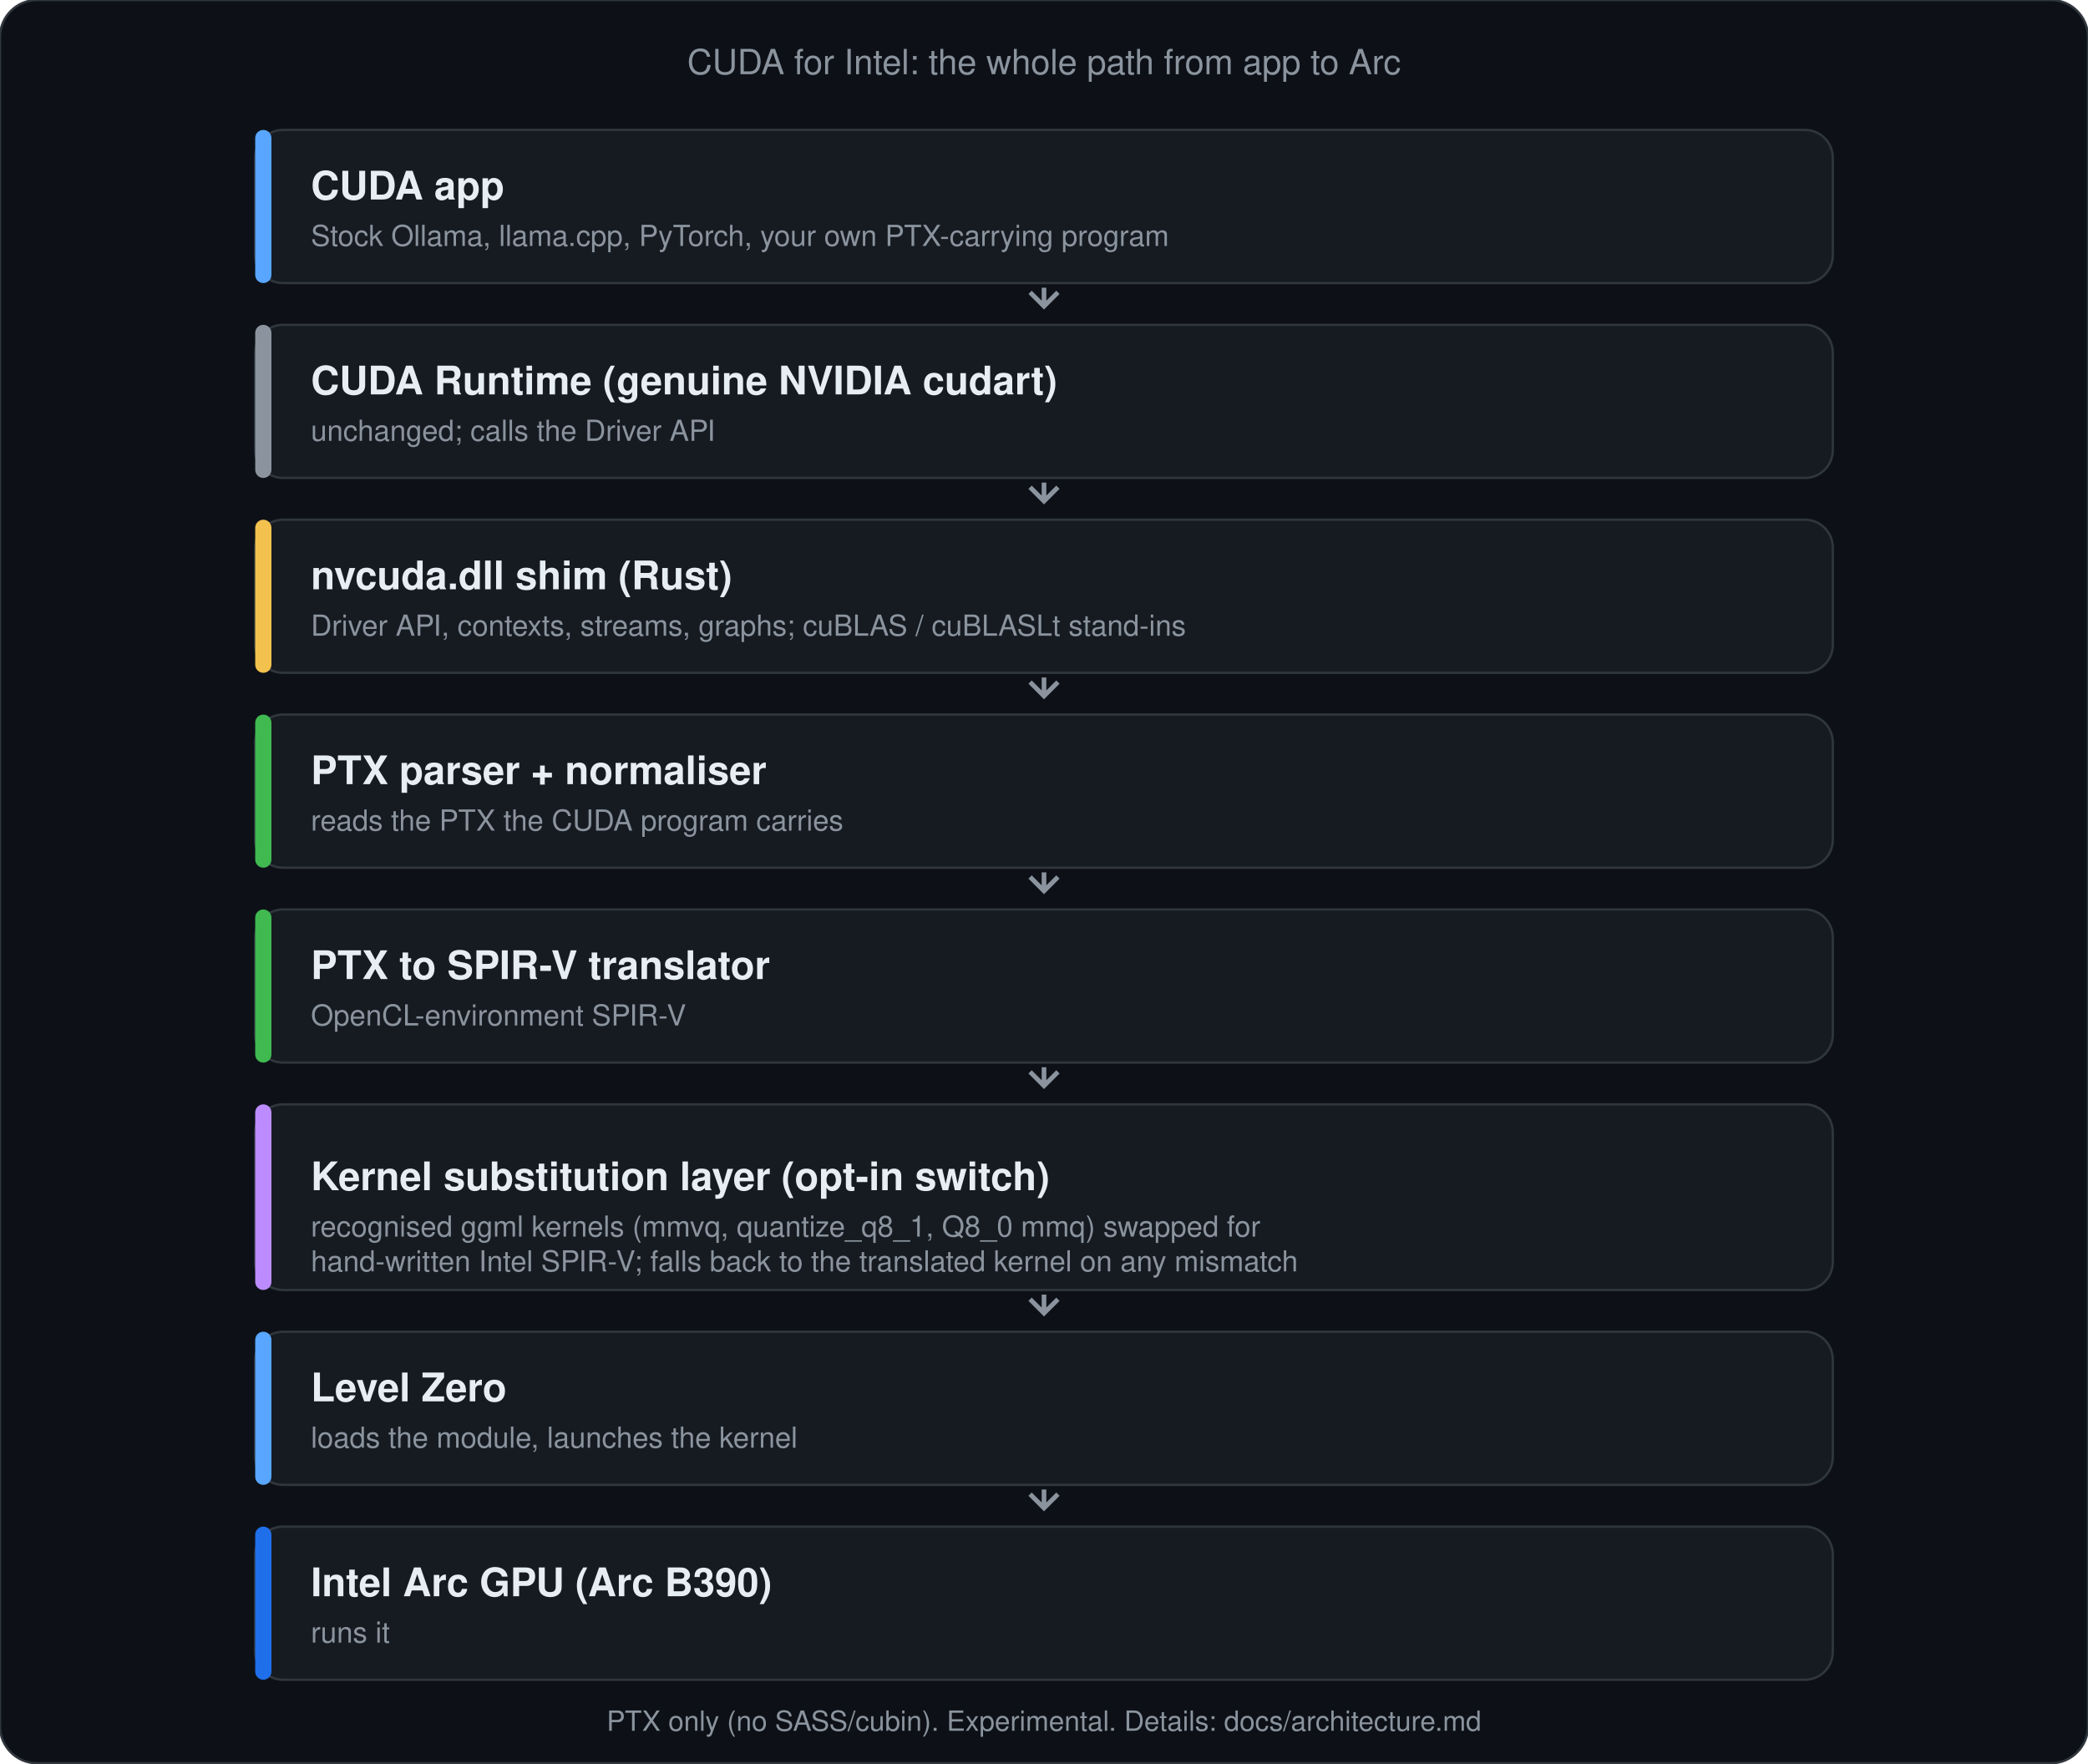
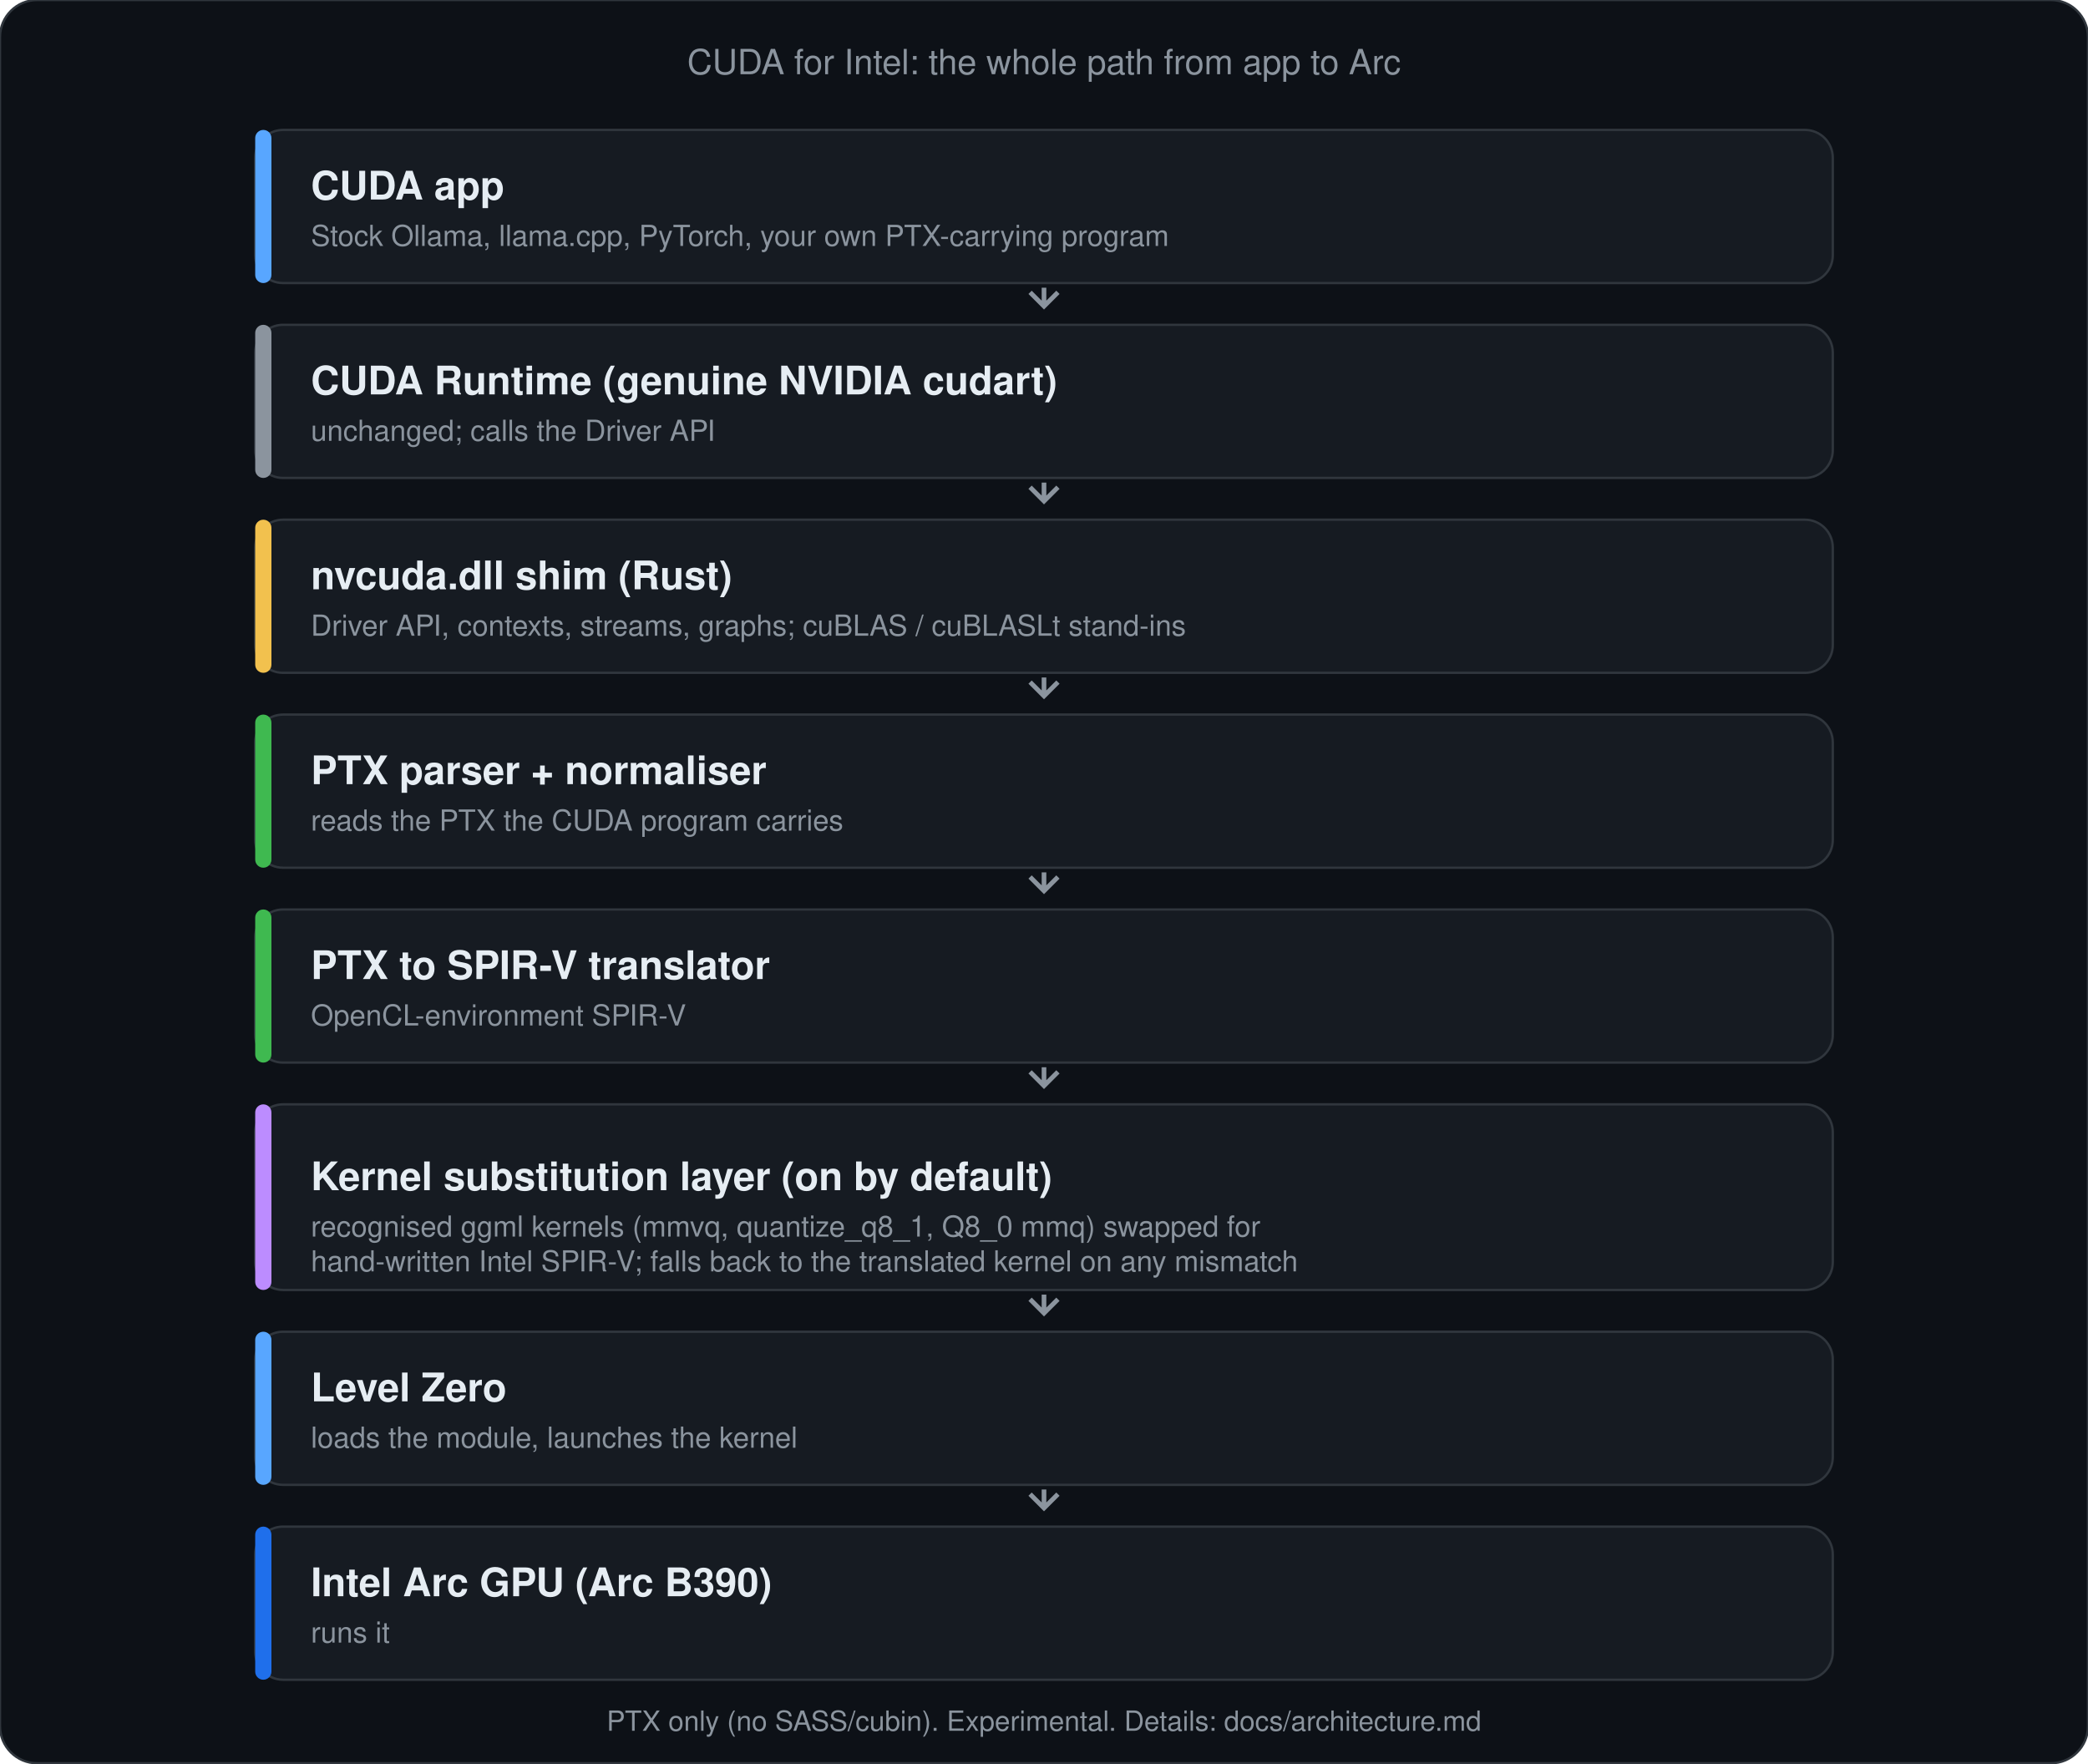
<svg xmlns="http://www.w3.org/2000/svg" viewBox="0 0 900 760" width="900" height="760" role="img" aria-labelledby="t d">
  <style>text{font-family:-apple-system,BlinkMacSystemFont,'Segoe UI',Helvetica,Arial,sans-serif;fill:#e6edf3} .m{font-family:ui-monospace,SFMono-Regular,Menlo,Consolas,monospace} .mut{fill:#8b949e}</style>
  <rect width="900" height="760" rx="16" fill="#0d1117" stroke="#30363d" />
  <text x="450" y="32" font-size="15" class="mut" text-anchor="middle">CUDA for Intel: the whole path from app to Arc</text>
  <rect x="110" y="56" width="680" height="66" rx="12" fill="#161b22" stroke="#30363d" />
  <rect x="110" y="56" width="7" height="66" rx="3.5" fill="#58a6ff" />
  <text x="134" y="86.0" font-size="17" font-weight="bold">CUDA app</text>
  <text x="134" y="106.0" font-size="12.5" class="mut">Stock Ollama, llama.cpp, PyTorch, your own PTX-carrying program</text>
  <rect x="110" y="56" width="680" height="66" rx="12" fill="#58a6ff" opacity="0">
    <animate attributeName="opacity" values="0;0;.28;0;0" keyTimes="0;0.000;0.056;0.111;1" dur="9s" repeatCount="indefinite" />
  </rect>
  <path d="M450 124 V132 m-6 -6 l6 6 l6 -6" stroke="#8b949e" stroke-width="2" fill="none" />
  <rect x="110" y="140" width="680" height="66" rx="12" fill="#161b22" stroke="#30363d" />
  <rect x="110" y="140" width="7" height="66" rx="3.5" fill="#8b949e" />
  <text x="134" y="170.0" font-size="17" font-weight="bold">CUDA Runtime (genuine NVIDIA cudart)</text>
  <text x="134" y="190.0" font-size="12.5" class="mut">unchanged; calls the Driver API</text>
  <rect x="110" y="140" width="680" height="66" rx="12" fill="#8b949e" opacity="0">
    <animate attributeName="opacity" values="0;0;.28;0;0" keyTimes="0;0.111;0.167;0.222;1" dur="9s" repeatCount="indefinite" />
  </rect>
  <path d="M450 208 V216 m-6 -6 l6 6 l6 -6" stroke="#8b949e" stroke-width="2" fill="none" />
  <rect x="110" y="224" width="680" height="66" rx="12" fill="#161b22" stroke="#30363d" />
  <rect x="110" y="224" width="7" height="66" rx="3.5" fill="#f2c14e" />
  <text x="134" y="254.0" font-size="17" font-weight="bold">nvcuda.dll shim (Rust)</text>
  <text x="134" y="274.0" font-size="12.5" class="mut">Driver API, contexts, streams, graphs; cuBLAS / cuBLASLt stand-ins</text>
  <rect x="110" y="224" width="680" height="66" rx="12" fill="#f2c14e" opacity="0">
    <animate attributeName="opacity" values="0;0;.28;0;0" keyTimes="0;0.222;0.278;0.333;1" dur="9s" repeatCount="indefinite" />
  </rect>
  <path d="M450 292 V300 m-6 -6 l6 6 l6 -6" stroke="#8b949e" stroke-width="2" fill="none" />
  <rect x="110" y="308" width="680" height="66" rx="12" fill="#161b22" stroke="#30363d" />
  <rect x="110" y="308" width="7" height="66" rx="3.5" fill="#3fb950" />
  <text x="134" y="338.0" font-size="17" font-weight="bold">PTX parser + normaliser</text>
  <text x="134" y="358.0" font-size="12.5" class="mut">reads the PTX the CUDA program carries</text>
  <rect x="110" y="308" width="680" height="66" rx="12" fill="#3fb950" opacity="0">
    <animate attributeName="opacity" values="0;0;.28;0;0" keyTimes="0;0.333;0.389;0.444;1" dur="9s" repeatCount="indefinite" />
  </rect>
  <path d="M450 376 V384 m-6 -6 l6 6 l6 -6" stroke="#8b949e" stroke-width="2" fill="none" />
  <rect x="110" y="392" width="680" height="66" rx="12" fill="#161b22" stroke="#30363d" />
  <rect x="110" y="392" width="7" height="66" rx="3.5" fill="#3fb950" />
  <text x="134" y="422.0" font-size="17" font-weight="bold">PTX to SPIR-V translator</text>
  <text x="134" y="442.0" font-size="12.5" class="mut">OpenCL-environment SPIR-V</text>
  <rect x="110" y="392" width="680" height="66" rx="12" fill="#3fb950" opacity="0">
    <animate attributeName="opacity" values="0;0;.28;0;0" keyTimes="0;0.444;0.500;0.556;1" dur="9s" repeatCount="indefinite" />
  </rect>
  <path d="M450 460 V468 m-6 -6 l6 6 l6 -6" stroke="#8b949e" stroke-width="2" fill="none" />
  <rect x="110" y="476" width="680" height="80" rx="12" fill="#161b22" stroke="#30363d" />
  <rect x="110" y="476" width="7" height="80" rx="3.5" fill="#bc8cff" />
-   <text x="134" y="513.0" font-size="17" font-weight="bold">Kernel substitution layer (opt-in switch)</text>
+   <text x="134" y="513.0" font-size="17" font-weight="bold">Kernel substitution layer (on by default)</text>
  <text x="134" y="533.0" font-size="12.5" class="mut">recognised ggml kernels (mmvq, quantize_q8_1, Q8_0 mmq) swapped for<tspan x="134" dy="15"> hand-written Intel SPIR-V;  falls back to the translated kernel on any mismatch</tspan>
  </text>
  <rect x="110" y="476" width="680" height="80" rx="12" fill="#bc8cff" opacity="0">
    <animate attributeName="opacity" values="0;0;.28;0;0" keyTimes="0;0.556;0.611;0.667;1" dur="9s" repeatCount="indefinite" />
  </rect>
  <path d="M450 558 V566 m-6 -6 l6 6 l6 -6" stroke="#8b949e" stroke-width="2" fill="none" />
  <rect x="110" y="574" width="680" height="66" rx="12" fill="#161b22" stroke="#30363d" />
  <rect x="110" y="574" width="7" height="66" rx="3.5" fill="#58a6ff" />
  <text x="134" y="604.0" font-size="17" font-weight="bold">Level Zero</text>
  <text x="134" y="624.0" font-size="12.5" class="mut">loads the module, launches the kernel</text>
  <rect x="110" y="574" width="680" height="66" rx="12" fill="#58a6ff" opacity="0">
    <animate attributeName="opacity" values="0;0;.28;0;0" keyTimes="0;0.667;0.722;0.778;1" dur="9s" repeatCount="indefinite" />
  </rect>
  <path d="M450 642 V650 m-6 -6 l6 6 l6 -6" stroke="#8b949e" stroke-width="2" fill="none" />
  <rect x="110" y="658" width="680" height="66" rx="12" fill="#161b22" stroke="#30363d" />
  <rect x="110" y="658" width="7" height="66" rx="3.5" fill="#1f6feb" />
  <text x="134" y="688.0" font-size="17" font-weight="bold">Intel Arc GPU (Arc B390)</text>
  <text x="134" y="708.0" font-size="12.5" class="mut">runs it</text>
  <rect x="110" y="658" width="680" height="66" rx="12" fill="#1f6feb" opacity="0">
    <animate attributeName="opacity" values="0;0;.28;0;0" keyTimes="0;0.778;0.833;0.889;1" dur="9s" repeatCount="indefinite" />
  </rect>
  <text x="450" y="746" font-size="12" class="mut" text-anchor="middle">PTX only (no SASS/cubin). Experimental. Details: docs/architecture.md</text>
</svg>
